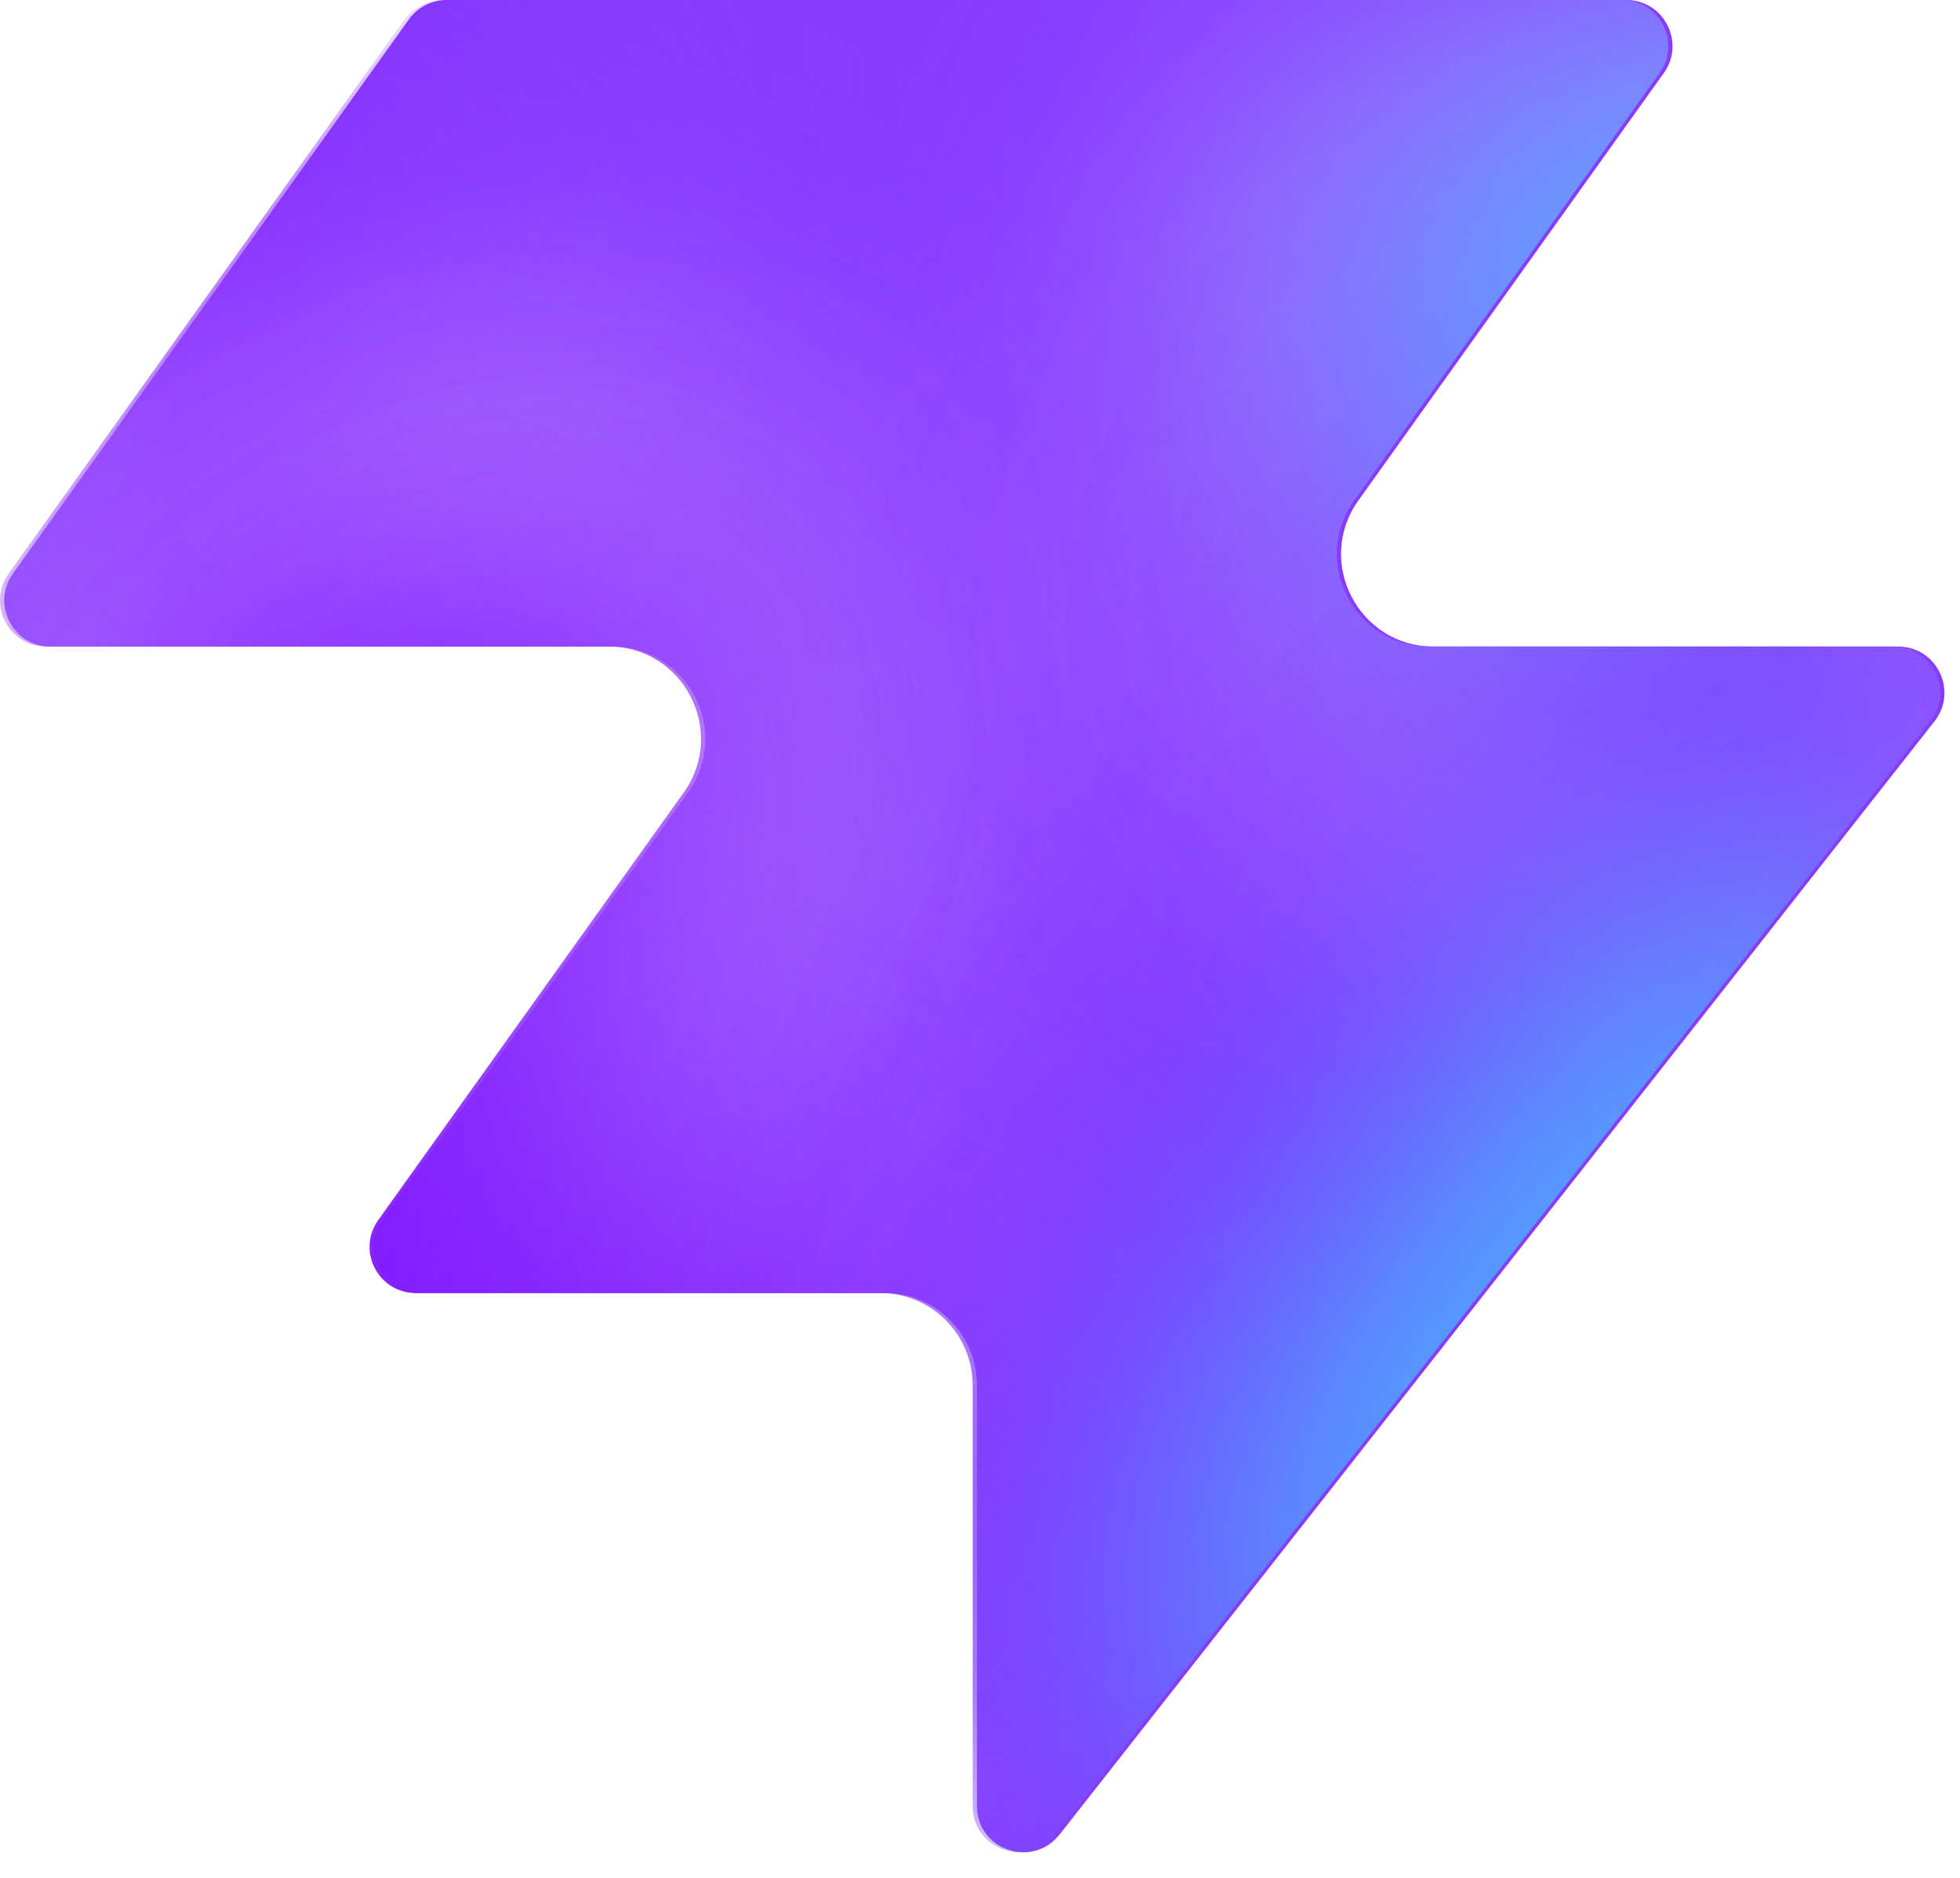
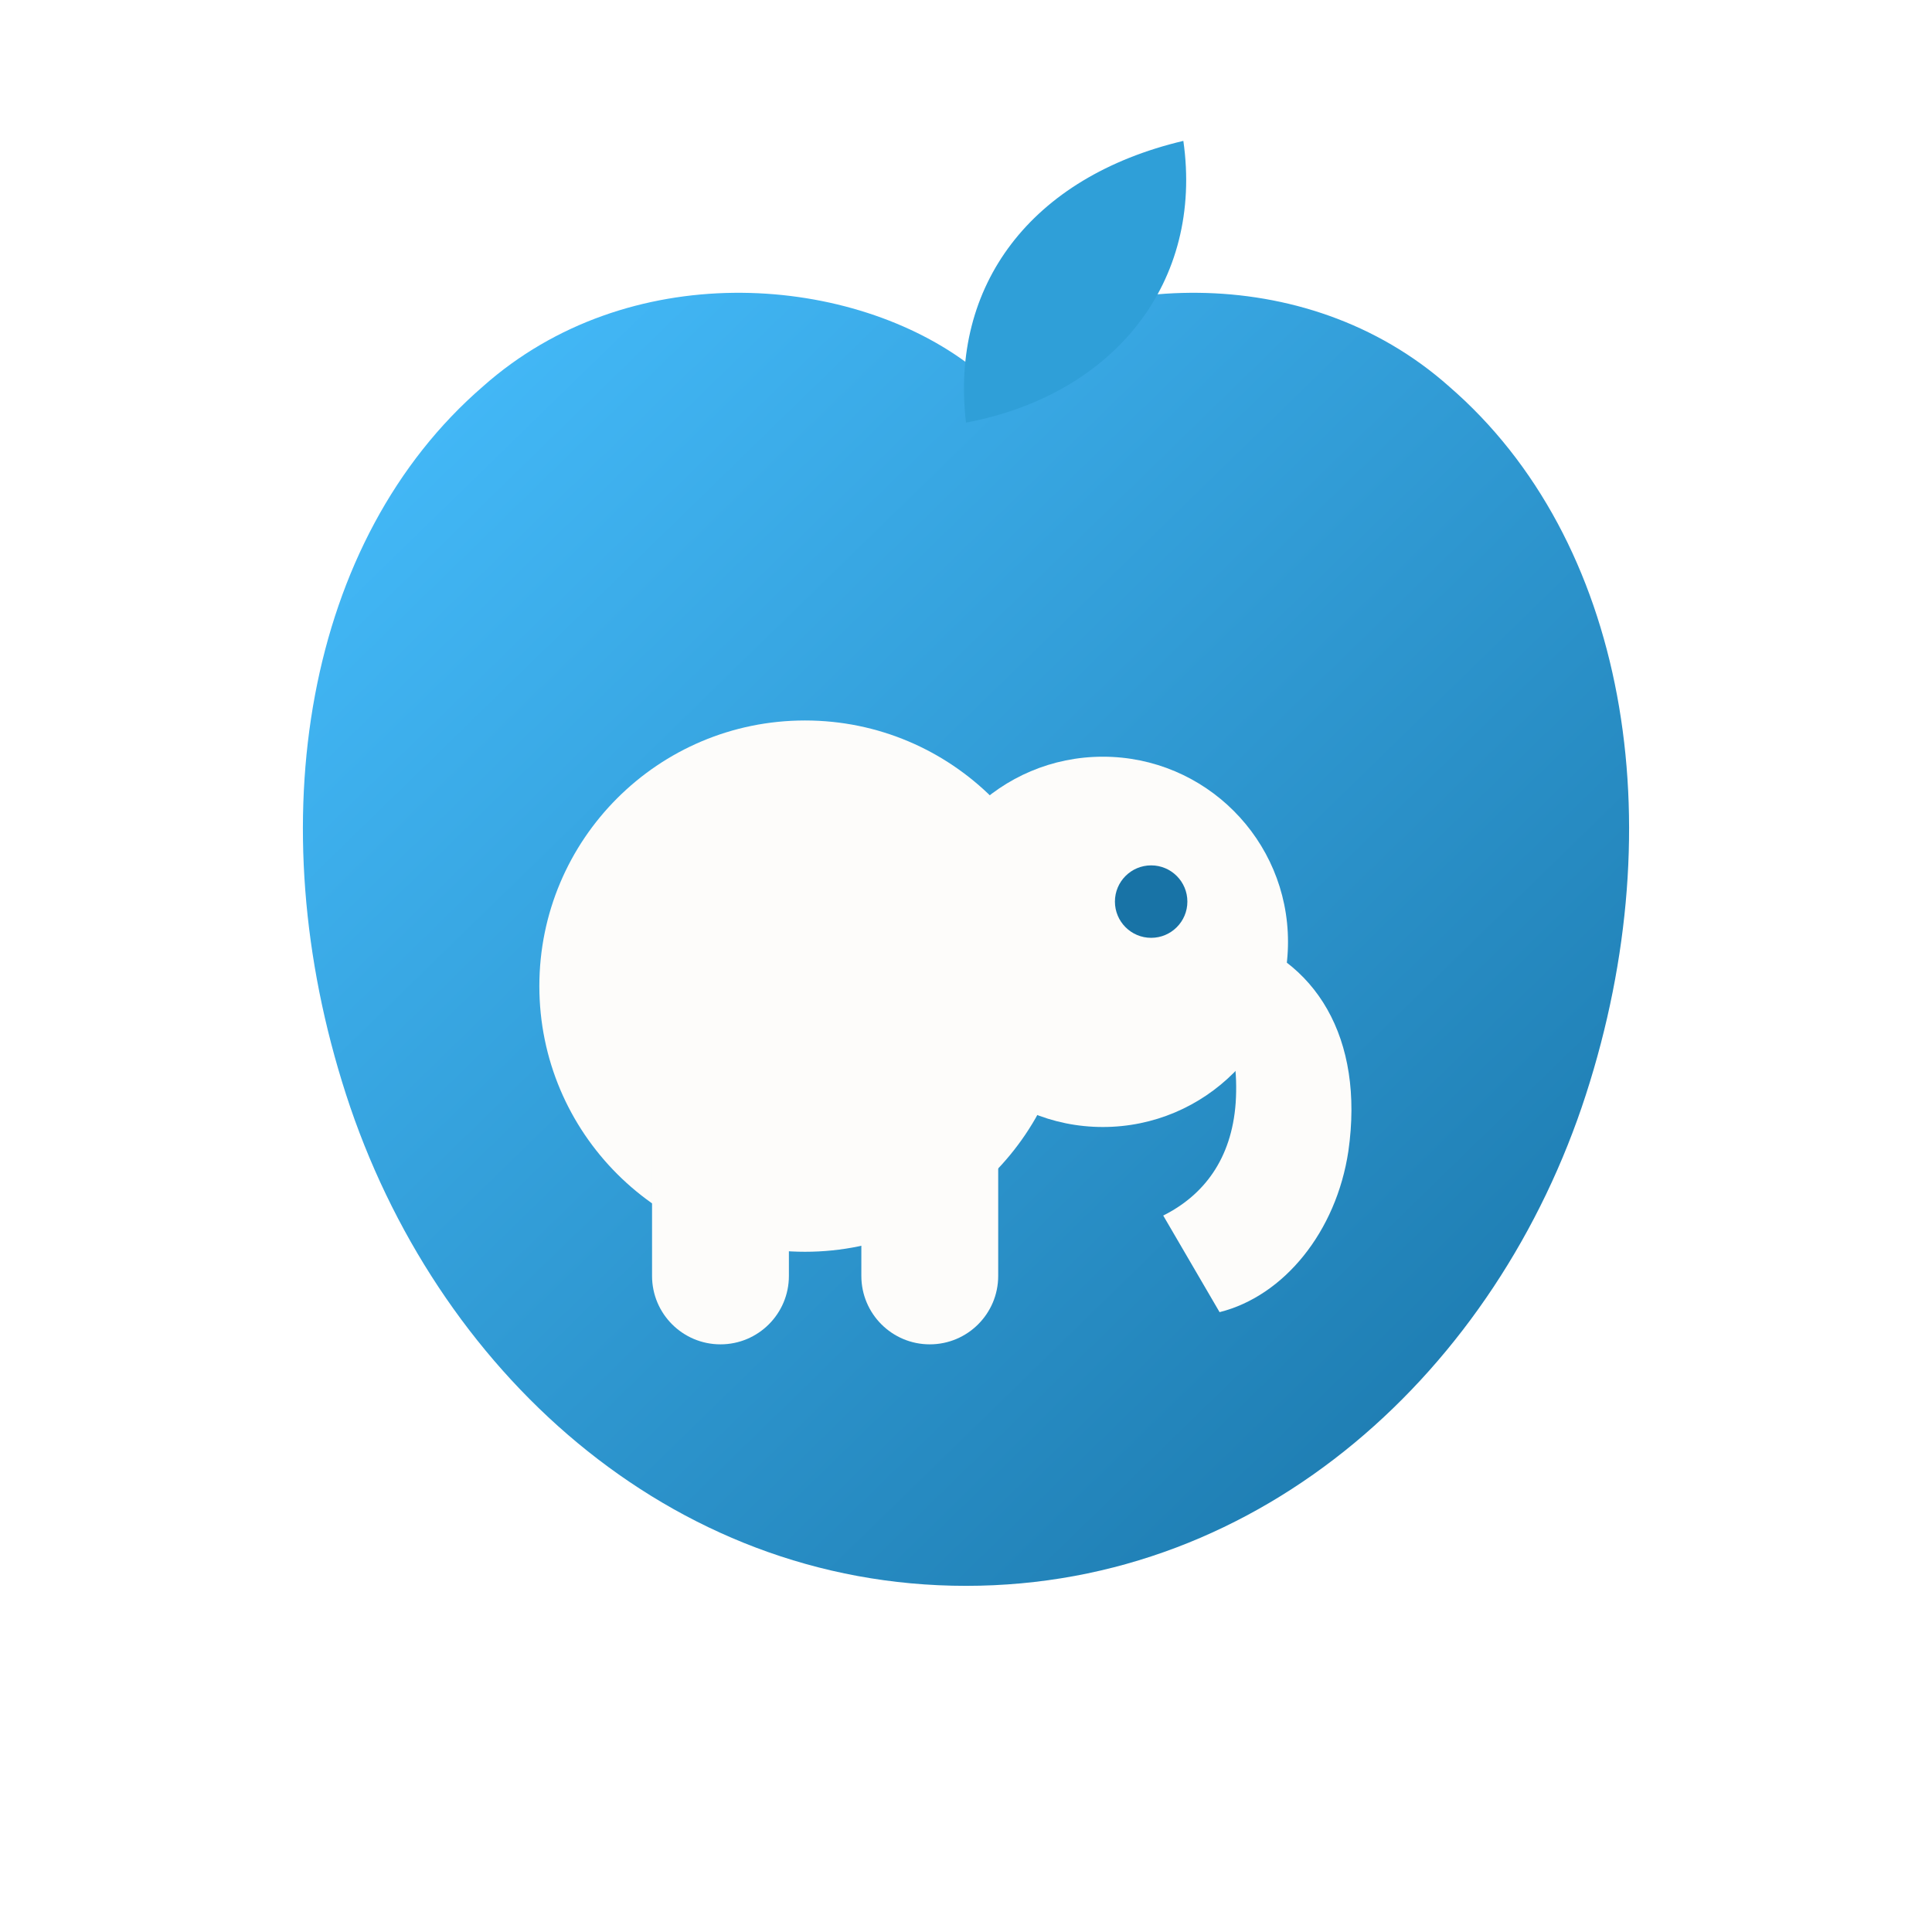
- <svg xmlns="http://www.w3.org/2000/svg" width="48" height="46" fill="none" viewBox="0 0 48 46">
-   <path fill="#863bff" d="M25.946 44.938c-.664.845-2.021.375-2.021-.698V33.937a2.26 2.26 0 0 0-2.262-2.262H10.287c-.92 0-1.456-1.04-.92-1.788l7.48-10.471c1.07-1.497 0-3.578-1.842-3.578H1.237c-.92 0-1.456-1.04-.92-1.788L10.013.474c.214-.297.556-.474.92-.474h28.894c.92 0 1.456 1.04.92 1.788l-7.48 10.471c-1.07 1.498 0 3.579 1.842 3.579h11.377c.943 0 1.473 1.088.89 1.83L25.947 44.94z" style="fill:#863bff;fill:color(display-p3 .525 .23 1);fill-opacity:1" />
-   <mask id="a" width="48" height="46" x="0" y="0" maskUnits="userSpaceOnUse" style="mask-type:alpha">
-     <path fill="#000" d="M25.842 44.938c-.664.844-2.021.375-2.021-.698V33.937a2.26 2.26 0 0 0-2.262-2.262H10.183c-.92 0-1.456-1.04-.92-1.788l7.48-10.471c1.07-1.498 0-3.579-1.842-3.579H1.133c-.92 0-1.456-1.04-.92-1.787L9.91.473c.214-.297.556-.474.92-.474h28.894c.92 0 1.456 1.04.92 1.788l-7.48 10.471c-1.07 1.498 0 3.578 1.842 3.578h11.377c.943 0 1.473 1.088.89 1.832L25.843 44.94z" style="fill:#000;fill-opacity:1" />
-   </mask>
-   <g mask="url(#a)">
-     <g filter="url(#b)">
-       <ellipse cx="5.508" cy="14.704" fill="#ede6ff" rx="5.508" ry="14.704" style="fill:#ede6ff;fill:color(display-p3 .927 .903 1);fill-opacity:1" transform="matrix(.00324 1 1 -.00324 -4.47 31.516)" />
-     </g>
-     <g filter="url(#c)">
-       <ellipse cx="10.399" cy="29.851" fill="#ede6ff" rx="10.399" ry="29.851" style="fill:#ede6ff;fill:color(display-p3 .927 .903 1);fill-opacity:1" transform="matrix(.00324 1 1 -.00324 -39.328 7.883)" />
-     </g>
-     <g filter="url(#d)">
-       <ellipse cx="5.508" cy="30.487" fill="#7e14ff" rx="5.508" ry="30.487" style="fill:#7e14ff;fill:color(display-p3 .492 .077 1);fill-opacity:1" transform="rotate(89.814 -25.913 -14.639)scale(1 -1)" />
-     </g>
-     <g filter="url(#e)">
-       <ellipse cx="5.508" cy="30.599" fill="#7e14ff" rx="5.508" ry="30.599" style="fill:#7e14ff;fill:color(display-p3 .492 .077 1);fill-opacity:1" transform="rotate(89.814 -32.644 -3.334)scale(1 -1)" />
-     </g>
-     <g filter="url(#f)">
-       <ellipse cx="5.508" cy="30.599" fill="#7e14ff" rx="5.508" ry="30.599" style="fill:#7e14ff;fill:color(display-p3 .492 .077 1);fill-opacity:1" transform="matrix(.00324 1 1 -.00324 -34.34 30.47)" />
-     </g>
-     <g filter="url(#g)">
-       <ellipse cx="14.072" cy="22.078" fill="#ede6ff" rx="14.072" ry="22.078" style="fill:#ede6ff;fill:color(display-p3 .927 .903 1);fill-opacity:1" transform="rotate(93.35 24.506 48.493)scale(-1 1)" />
-     </g>
-     <g filter="url(#h)">
-       <ellipse cx="3.47" cy="21.501" fill="#7e14ff" rx="3.47" ry="21.501" style="fill:#7e14ff;fill:color(display-p3 .492 .077 1);fill-opacity:1" transform="rotate(89.009 28.708 47.59)scale(-1 1)" />
-     </g>
-     <g filter="url(#i)">
-       <ellipse cx="3.47" cy="21.501" fill="#7e14ff" rx="3.47" ry="21.501" style="fill:#7e14ff;fill:color(display-p3 .492 .077 1);fill-opacity:1" transform="rotate(89.009 28.708 47.59)scale(-1 1)" />
-     </g>
-     <g filter="url(#j)">
-       <ellipse cx=".387" cy="8.972" fill="#7e14ff" rx="4.407" ry="29.108" style="fill:#7e14ff;fill:color(display-p3 .492 .077 1);fill-opacity:1" transform="rotate(39.51 .387 8.972)" />
-     </g>
-     <g filter="url(#k)">
-       <ellipse cx="47.523" cy="-6.092" fill="#7e14ff" rx="4.407" ry="29.108" style="fill:#7e14ff;fill:color(display-p3 .492 .077 1);fill-opacity:1" transform="rotate(37.892 47.523 -6.092)" />
-     </g>
-     <g filter="url(#l)">
-       <ellipse cx="41.412" cy="6.333" fill="#47bfff" rx="5.971" ry="9.665" style="fill:#47bfff;fill:color(display-p3 .28 .748 1);fill-opacity:1" transform="rotate(37.892 41.412 6.333)" />
-     </g>
-     <g filter="url(#m)">
-       <ellipse cx="-1.879" cy="38.332" fill="#7e14ff" rx="4.407" ry="29.108" style="fill:#7e14ff;fill:color(display-p3 .492 .077 1);fill-opacity:1" transform="rotate(37.892 -1.88 38.332)" />
-     </g>
-     <g filter="url(#n)">
-       <ellipse cx="-1.879" cy="38.332" fill="#7e14ff" rx="4.407" ry="29.108" style="fill:#7e14ff;fill:color(display-p3 .492 .077 1);fill-opacity:1" transform="rotate(37.892 -1.88 38.332)" />
-     </g>
-     <g filter="url(#o)">
-       <ellipse cx="35.651" cy="29.907" fill="#7e14ff" rx="4.407" ry="29.108" style="fill:#7e14ff;fill:color(display-p3 .492 .077 1);fill-opacity:1" transform="rotate(37.892 35.651 29.907)" />
-     </g>
-     <g filter="url(#p)">
-       <ellipse cx="38.418" cy="32.4" fill="#47bfff" rx="5.971" ry="15.297" style="fill:#47bfff;fill:color(display-p3 .28 .748 1);fill-opacity:1" transform="rotate(37.892 38.418 32.4)" />
-     </g>
+ <svg xmlns="http://www.w3.org/2000/svg" width="48" height="48" viewBox="0 0 48 48">
+   <defs>
+     <linearGradient id="apple" x1="0" y1="0" x2="1" y2="1">
+       <stop offset="0" stop-color="#47bfff" />
+       <stop offset="1" stop-color="#1873a6" />
+     </linearGradient>
+   </defs>
+   <path fill="url(#apple)" d="M24 9c-3-2.2-8.4-2.6-12 .6-4.4 3.8-5.6 10.8-3.4 17.6C10.8 34 16.6 39.4 24 39.4S37.2 34 39.4 27.2c2.2-6.8 1-13.8-3.4-17.6-3.6-3.2-9-2.8-12-.6Z" />
+   <path fill="#2f9fd8" d="M24 10.5c-.4-3.4 1.6-6.1 5.4-7 .5 3.5-1.7 6.3-5.4 7Z" />
+   <g fill="#fdfcfa">
+     <circle cx="20" cy="24.5" r="6.6" />
+     <circle cx="27.4" cy="23.4" r="4.6" />
+     <path d="M30.5 23.2c2.2.6 3.4 2.6 3 5.4-.3 2-1.6 3.6-3.2 4l-1.4-2.4c1-.5 1.7-1.4 1.8-2.8.1-1.5-.4-2.8-1.4-3.4Z" />
+     <rect x="16.2" y="27" width="3.4" height="6.4" rx="1.7" />
+     <rect x="21.4" y="27" width="3.4" height="6.4" rx="1.7" />
  </g>
-   <defs>
-     <filter id="b" width="60.045" height="41.654" x="-19.77" y="16.149" color-interpolation-filters="sRGB" filterUnits="userSpaceOnUse">
-       <feFlood flood-opacity="0" result="BackgroundImageFix" />
-       <feBlend in="SourceGraphic" in2="BackgroundImageFix" result="shape" />
-       <feGaussianBlur result="effect1_foregroundBlur_2002_17158" stdDeviation="7.659" />
-     </filter>
-     <filter id="c" width="90.34" height="51.437" x="-54.613" y="-7.533" color-interpolation-filters="sRGB" filterUnits="userSpaceOnUse">
-       <feFlood flood-opacity="0" result="BackgroundImageFix" />
-       <feBlend in="SourceGraphic" in2="BackgroundImageFix" result="shape" />
-       <feGaussianBlur result="effect1_foregroundBlur_2002_17158" stdDeviation="7.659" />
-     </filter>
-     <filter id="d" width="79.355" height="29.4" x="-49.64" y="2.03" color-interpolation-filters="sRGB" filterUnits="userSpaceOnUse">
-       <feFlood flood-opacity="0" result="BackgroundImageFix" />
-       <feBlend in="SourceGraphic" in2="BackgroundImageFix" result="shape" />
-       <feGaussianBlur result="effect1_foregroundBlur_2002_17158" stdDeviation="4.596" />
-     </filter>
-     <filter id="e" width="79.579" height="29.4" x="-45.045" y="20.029" color-interpolation-filters="sRGB" filterUnits="userSpaceOnUse">
-       <feFlood flood-opacity="0" result="BackgroundImageFix" />
-       <feBlend in="SourceGraphic" in2="BackgroundImageFix" result="shape" />
-       <feGaussianBlur result="effect1_foregroundBlur_2002_17158" stdDeviation="4.596" />
-     </filter>
-     <filter id="f" width="79.579" height="29.4" x="-43.513" y="21.178" color-interpolation-filters="sRGB" filterUnits="userSpaceOnUse">
-       <feFlood flood-opacity="0" result="BackgroundImageFix" />
-       <feBlend in="SourceGraphic" in2="BackgroundImageFix" result="shape" />
-       <feGaussianBlur result="effect1_foregroundBlur_2002_17158" stdDeviation="4.596" />
-     </filter>
-     <filter id="g" width="74.749" height="58.852" x="15.756" y="-17.901" color-interpolation-filters="sRGB" filterUnits="userSpaceOnUse">
-       <feFlood flood-opacity="0" result="BackgroundImageFix" />
-       <feBlend in="SourceGraphic" in2="BackgroundImageFix" result="shape" />
-       <feGaussianBlur result="effect1_foregroundBlur_2002_17158" stdDeviation="7.659" />
-     </filter>
-     <filter id="h" width="61.377" height="25.362" x="23.548" y="2.284" color-interpolation-filters="sRGB" filterUnits="userSpaceOnUse">
-       <feFlood flood-opacity="0" result="BackgroundImageFix" />
-       <feBlend in="SourceGraphic" in2="BackgroundImageFix" result="shape" />
-       <feGaussianBlur result="effect1_foregroundBlur_2002_17158" stdDeviation="4.596" />
-     </filter>
-     <filter id="i" width="61.377" height="25.362" x="23.548" y="2.284" color-interpolation-filters="sRGB" filterUnits="userSpaceOnUse">
-       <feFlood flood-opacity="0" result="BackgroundImageFix" />
-       <feBlend in="SourceGraphic" in2="BackgroundImageFix" result="shape" />
-       <feGaussianBlur result="effect1_foregroundBlur_2002_17158" stdDeviation="4.596" />
-     </filter>
-     <filter id="j" width="56.045" height="63.649" x="-27.636" y="-22.853" color-interpolation-filters="sRGB" filterUnits="userSpaceOnUse">
-       <feFlood flood-opacity="0" result="BackgroundImageFix" />
-       <feBlend in="SourceGraphic" in2="BackgroundImageFix" result="shape" />
-       <feGaussianBlur result="effect1_foregroundBlur_2002_17158" stdDeviation="4.596" />
-     </filter>
-     <filter id="k" width="54.814" height="64.646" x="20.116" y="-38.415" color-interpolation-filters="sRGB" filterUnits="userSpaceOnUse">
-       <feFlood flood-opacity="0" result="BackgroundImageFix" />
-       <feBlend in="SourceGraphic" in2="BackgroundImageFix" result="shape" />
-       <feGaussianBlur result="effect1_foregroundBlur_2002_17158" stdDeviation="4.596" />
-     </filter>
-     <filter id="l" width="33.541" height="35.313" x="24.641" y="-11.323" color-interpolation-filters="sRGB" filterUnits="userSpaceOnUse">
-       <feFlood flood-opacity="0" result="BackgroundImageFix" />
-       <feBlend in="SourceGraphic" in2="BackgroundImageFix" result="shape" />
-       <feGaussianBlur result="effect1_foregroundBlur_2002_17158" stdDeviation="4.596" />
-     </filter>
-     <filter id="m" width="54.814" height="64.646" x="-29.286" y="6.009" color-interpolation-filters="sRGB" filterUnits="userSpaceOnUse">
-       <feFlood flood-opacity="0" result="BackgroundImageFix" />
-       <feBlend in="SourceGraphic" in2="BackgroundImageFix" result="shape" />
-       <feGaussianBlur result="effect1_foregroundBlur_2002_17158" stdDeviation="4.596" />
-     </filter>
-     <filter id="n" width="54.814" height="64.646" x="-29.286" y="6.009" color-interpolation-filters="sRGB" filterUnits="userSpaceOnUse">
-       <feFlood flood-opacity="0" result="BackgroundImageFix" />
-       <feBlend in="SourceGraphic" in2="BackgroundImageFix" result="shape" />
-       <feGaussianBlur result="effect1_foregroundBlur_2002_17158" stdDeviation="4.596" />
-     </filter>
-     <filter id="o" width="54.814" height="64.646" x="8.244" y="-2.416" color-interpolation-filters="sRGB" filterUnits="userSpaceOnUse">
-       <feFlood flood-opacity="0" result="BackgroundImageFix" />
-       <feBlend in="SourceGraphic" in2="BackgroundImageFix" result="shape" />
-       <feGaussianBlur result="effect1_foregroundBlur_2002_17158" stdDeviation="4.596" />
-     </filter>
-     <filter id="p" width="39.409" height="43.623" x="18.713" y="10.588" color-interpolation-filters="sRGB" filterUnits="userSpaceOnUse">
-       <feFlood flood-opacity="0" result="BackgroundImageFix" />
-       <feBlend in="SourceGraphic" in2="BackgroundImageFix" result="shape" />
-       <feGaussianBlur result="effect1_foregroundBlur_2002_17158" stdDeviation="4.596" />
-     </filter>
-   </defs>
+   <circle cx="28.6" cy="22.4" r=".9" fill="#1873a6" />
</svg>
